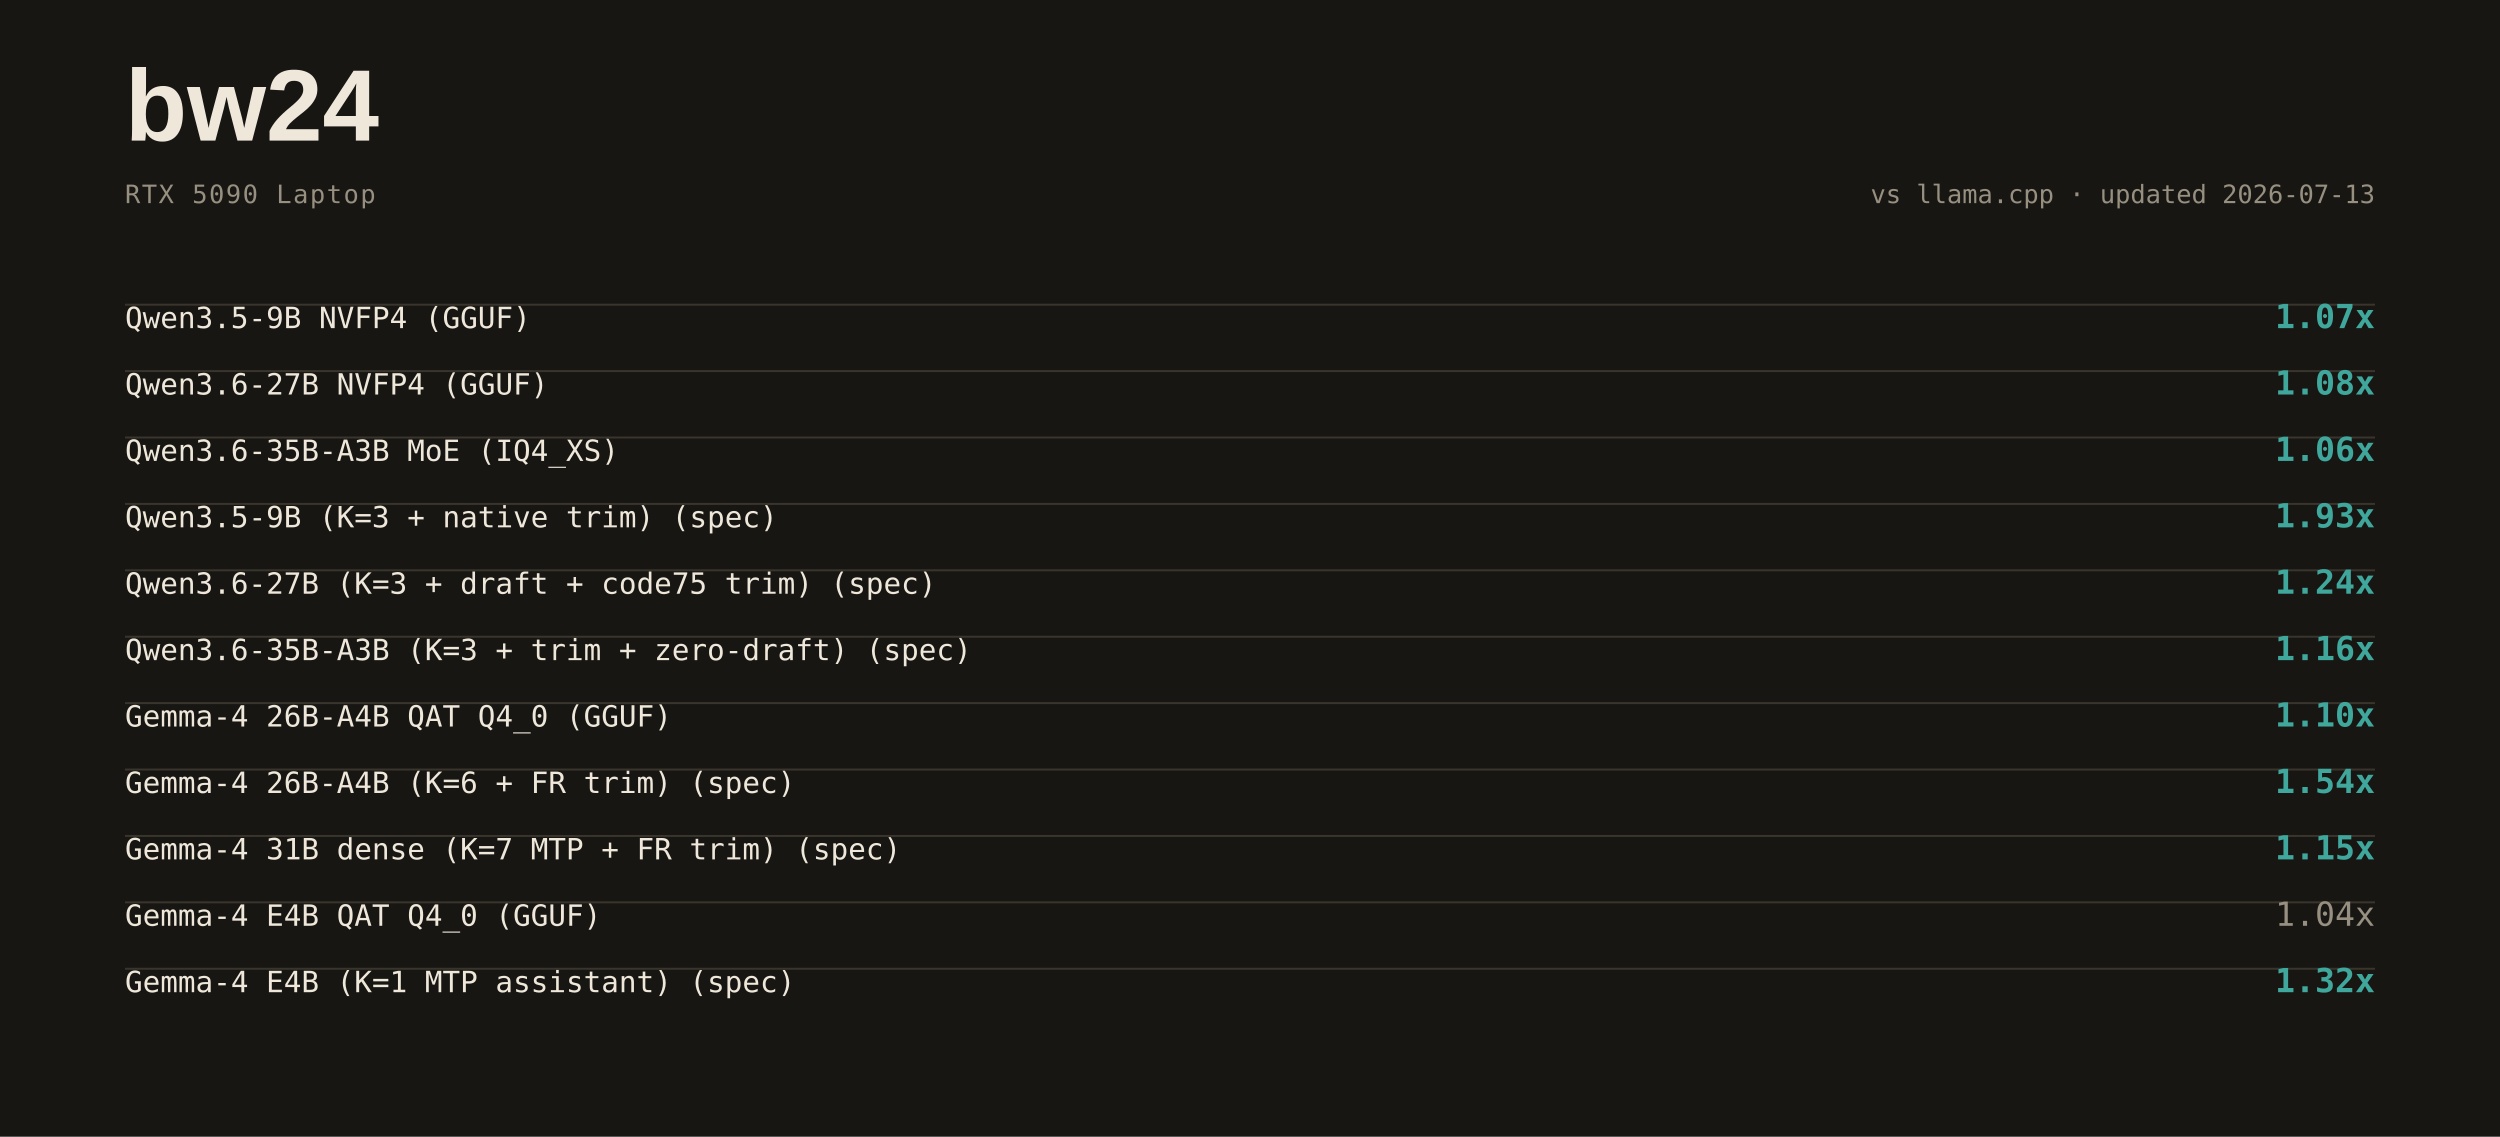
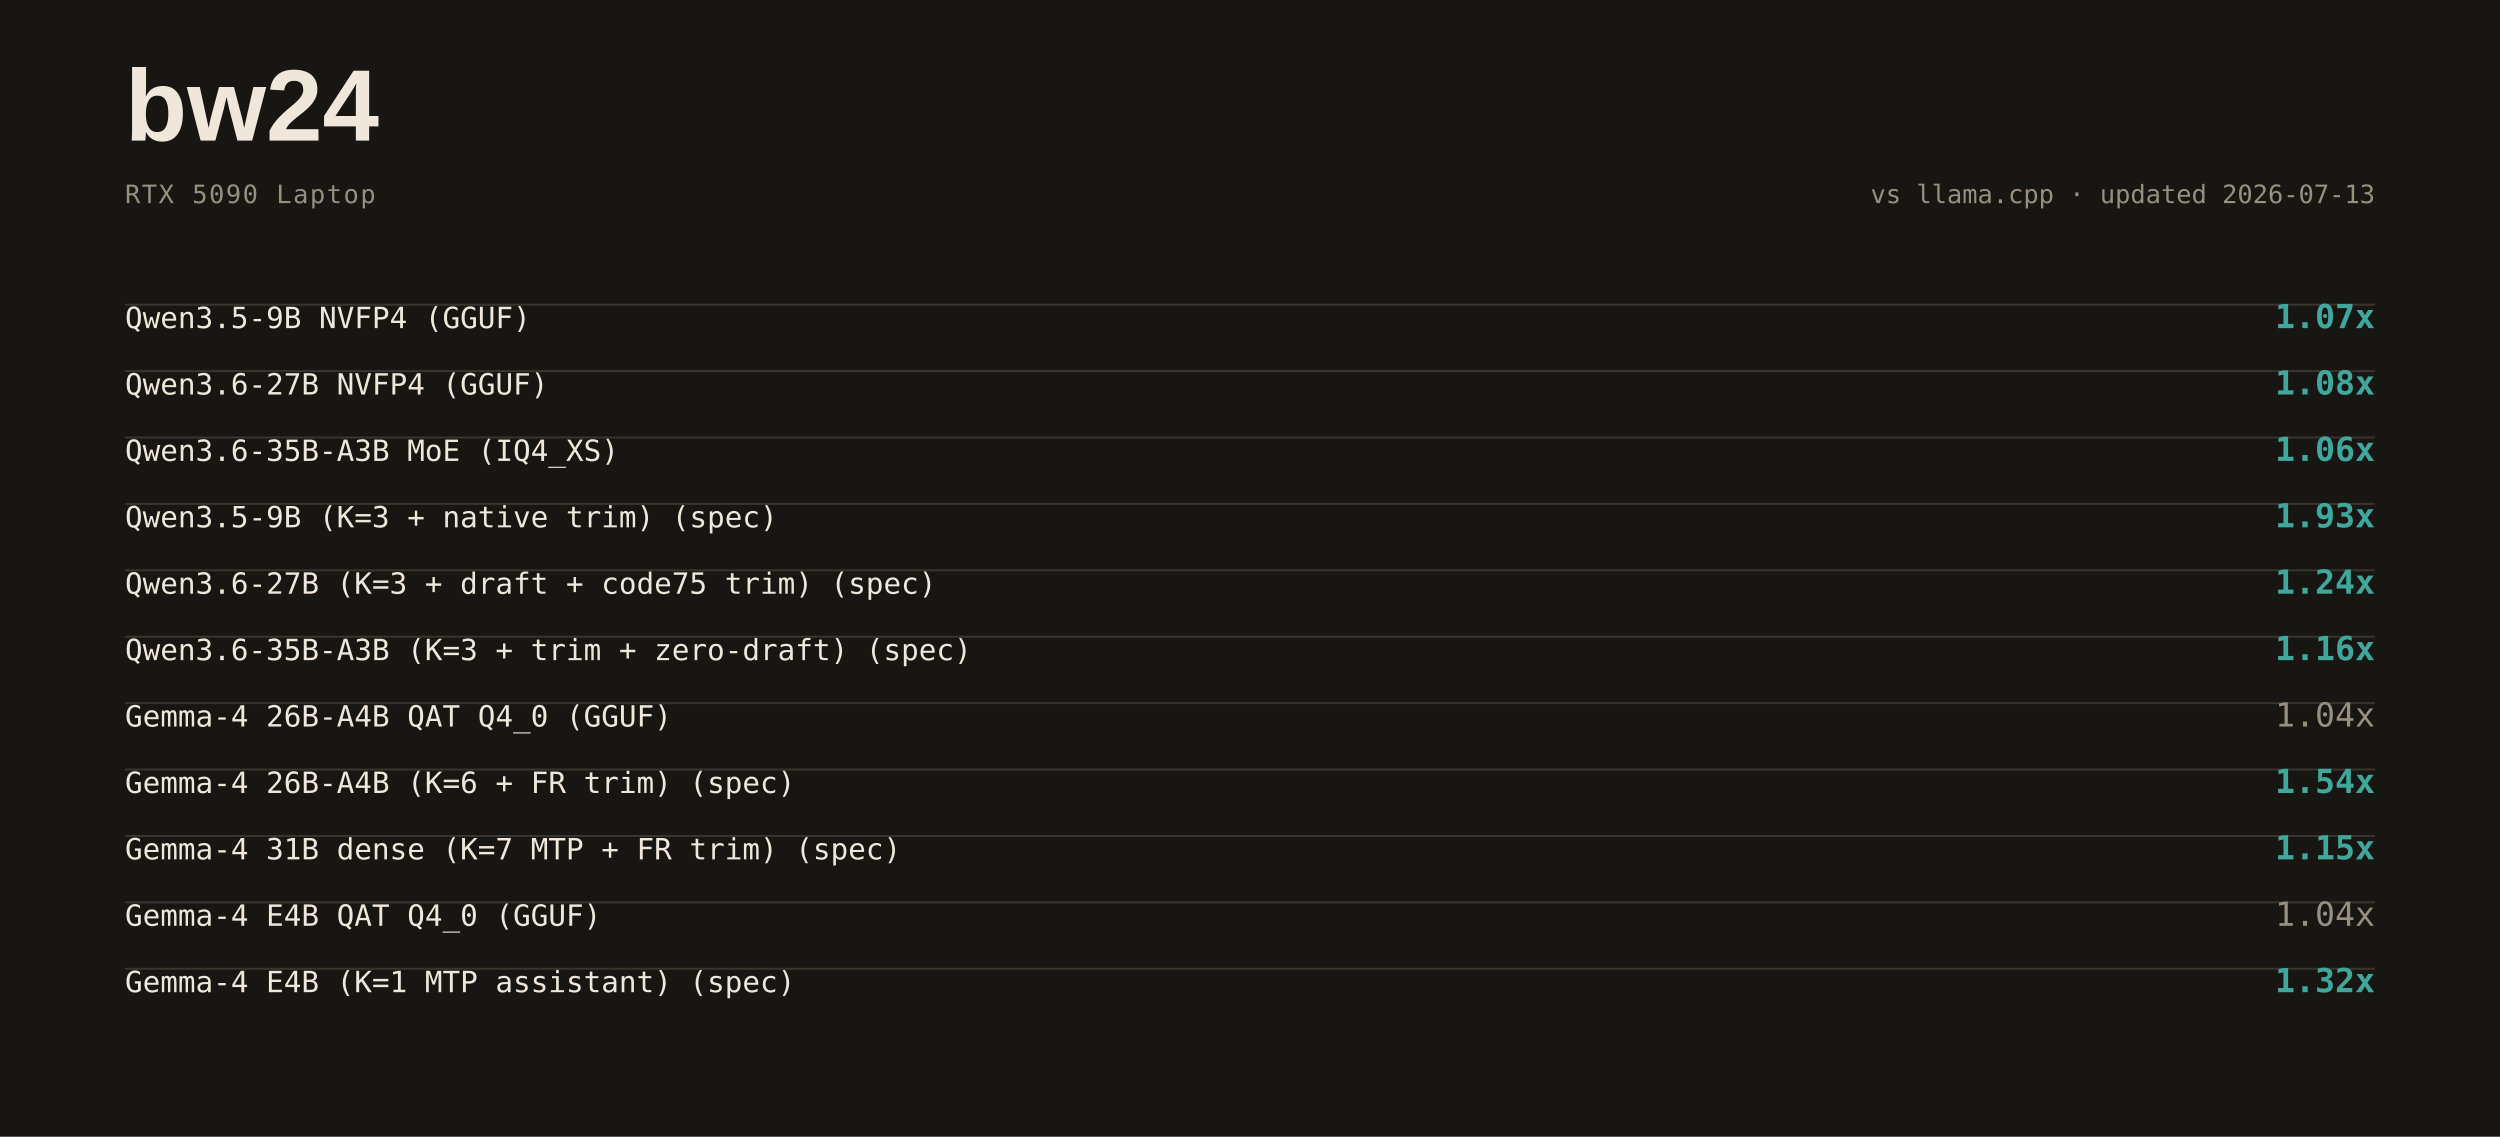
<svg xmlns="http://www.w3.org/2000/svg" width="1280" height="582" viewBox="0 0 1280 582">
  <rect width="1280" height="582" fill="#171613" />
  <text x="64" y="72" font-family="ui-sans-serif,Arial,sans-serif" font-weight="800" font-size="52" fill="#eee7da">bw24</text>
  <text x="64" y="104" font-family="ui-monospace,SFMono-Regular,Consolas,monospace" font-size="13" letter-spacing="0.06em" fill="#978f80">RTX 5090 Laptop</text>
  <text x="1216" y="104" text-anchor="end" font-family="ui-monospace,SFMono-Regular,Consolas,monospace" font-size="13" fill="#978f80">vs llama.cpp · updated 2026-07-13</text>
  <line x1="64" y1="156" x2="1216" y2="156" stroke="#3a352c" stroke-width="1" />
  <text x="64" y="168" font-family="ui-monospace,SFMono-Regular,Consolas,monospace" font-size="15" fill="#eee7da">Qwen3.5-9B NVFP4 (GGUF)</text>
  <text x="1216" y="168" text-anchor="end" font-family="ui-monospace,SFMono-Regular,Consolas,monospace" font-size="17" font-weight="700" fill="#3fa79c">1.07x</text>
  <line x1="64" y1="190" x2="1216" y2="190" stroke="#3a352c" stroke-width="1" />
  <text x="64" y="202" font-family="ui-monospace,SFMono-Regular,Consolas,monospace" font-size="15" fill="#eee7da">Qwen3.6-27B NVFP4 (GGUF)</text>
  <text x="1216" y="202" text-anchor="end" font-family="ui-monospace,SFMono-Regular,Consolas,monospace" font-size="17" font-weight="700" fill="#3fa79c">1.08x</text>
  <line x1="64" y1="224" x2="1216" y2="224" stroke="#3a352c" stroke-width="1" />
  <text x="64" y="236" font-family="ui-monospace,SFMono-Regular,Consolas,monospace" font-size="15" fill="#eee7da">Qwen3.6-35B-A3B MoE (IQ4_XS)</text>
  <text x="1216" y="236" text-anchor="end" font-family="ui-monospace,SFMono-Regular,Consolas,monospace" font-size="17" font-weight="700" fill="#3fa79c">1.06x</text>
  <line x1="64" y1="258" x2="1216" y2="258" stroke="#3a352c" stroke-width="1" />
  <text x="64" y="270" font-family="ui-monospace,SFMono-Regular,Consolas,monospace" font-size="15" fill="#eee7da">Qwen3.5-9B (K=3 + native trim) (spec)</text>
  <text x="1216" y="270" text-anchor="end" font-family="ui-monospace,SFMono-Regular,Consolas,monospace" font-size="17" font-weight="700" fill="#3fa79c">1.93x</text>
  <line x1="64" y1="292" x2="1216" y2="292" stroke="#3a352c" stroke-width="1" />
  <text x="64" y="304" font-family="ui-monospace,SFMono-Regular,Consolas,monospace" font-size="15" fill="#eee7da">Qwen3.6-27B (K=3 + draft + code75 trim) (spec)</text>
  <text x="1216" y="304" text-anchor="end" font-family="ui-monospace,SFMono-Regular,Consolas,monospace" font-size="17" font-weight="700" fill="#3fa79c">1.24x</text>
  <line x1="64" y1="326" x2="1216" y2="326" stroke="#3a352c" stroke-width="1" />
  <text x="64" y="338" font-family="ui-monospace,SFMono-Regular,Consolas,monospace" font-size="15" fill="#eee7da">Qwen3.6-35B-A3B (K=3 + trim + zero-draft) (spec)</text>
  <text x="1216" y="338" text-anchor="end" font-family="ui-monospace,SFMono-Regular,Consolas,monospace" font-size="17" font-weight="700" fill="#3fa79c">1.16x</text>
  <line x1="64" y1="360" x2="1216" y2="360" stroke="#3a352c" stroke-width="1" />
  <text x="64" y="372" font-family="ui-monospace,SFMono-Regular,Consolas,monospace" font-size="15" fill="#eee7da">Gemma-4 26B-A4B QAT Q4_0 (GGUF)</text>
-   <text x="1216" y="372" text-anchor="end" font-family="ui-monospace,SFMono-Regular,Consolas,monospace" font-size="17" font-weight="700" fill="#3fa79c">1.10x</text>
+   <text x="1216" y="372" text-anchor="end" font-family="ui-monospace,SFMono-Regular,Consolas,monospace" font-size="17" font-weight="500" fill="#978f80">1.04x</text>
  <line x1="64" y1="394" x2="1216" y2="394" stroke="#3a352c" stroke-width="1" />
  <text x="64" y="406" font-family="ui-monospace,SFMono-Regular,Consolas,monospace" font-size="15" fill="#eee7da">Gemma-4 26B-A4B (K=6 + FR trim) (spec)</text>
  <text x="1216" y="406" text-anchor="end" font-family="ui-monospace,SFMono-Regular,Consolas,monospace" font-size="17" font-weight="700" fill="#3fa79c">1.54x</text>
  <line x1="64" y1="428" x2="1216" y2="428" stroke="#3a352c" stroke-width="1" />
  <text x="64" y="440" font-family="ui-monospace,SFMono-Regular,Consolas,monospace" font-size="15" fill="#eee7da">Gemma-4 31B dense (K=7 MTP + FR trim) (spec)</text>
  <text x="1216" y="440" text-anchor="end" font-family="ui-monospace,SFMono-Regular,Consolas,monospace" font-size="17" font-weight="700" fill="#3fa79c">1.15x</text>
  <line x1="64" y1="462" x2="1216" y2="462" stroke="#3a352c" stroke-width="1" />
  <text x="64" y="474" font-family="ui-monospace,SFMono-Regular,Consolas,monospace" font-size="15" fill="#eee7da">Gemma-4 E4B QAT Q4_0 (GGUF)</text>
  <text x="1216" y="474" text-anchor="end" font-family="ui-monospace,SFMono-Regular,Consolas,monospace" font-size="17" font-weight="500" fill="#978f80">1.04x</text>
  <line x1="64" y1="496" x2="1216" y2="496" stroke="#3a352c" stroke-width="1" />
  <text x="64" y="508" font-family="ui-monospace,SFMono-Regular,Consolas,monospace" font-size="15" fill="#eee7da">Gemma-4 E4B (K=1 MTP assistant) (spec)</text>
  <text x="1216" y="508" text-anchor="end" font-family="ui-monospace,SFMono-Regular,Consolas,monospace" font-size="17" font-weight="700" fill="#3fa79c">1.32x</text>
</svg>
